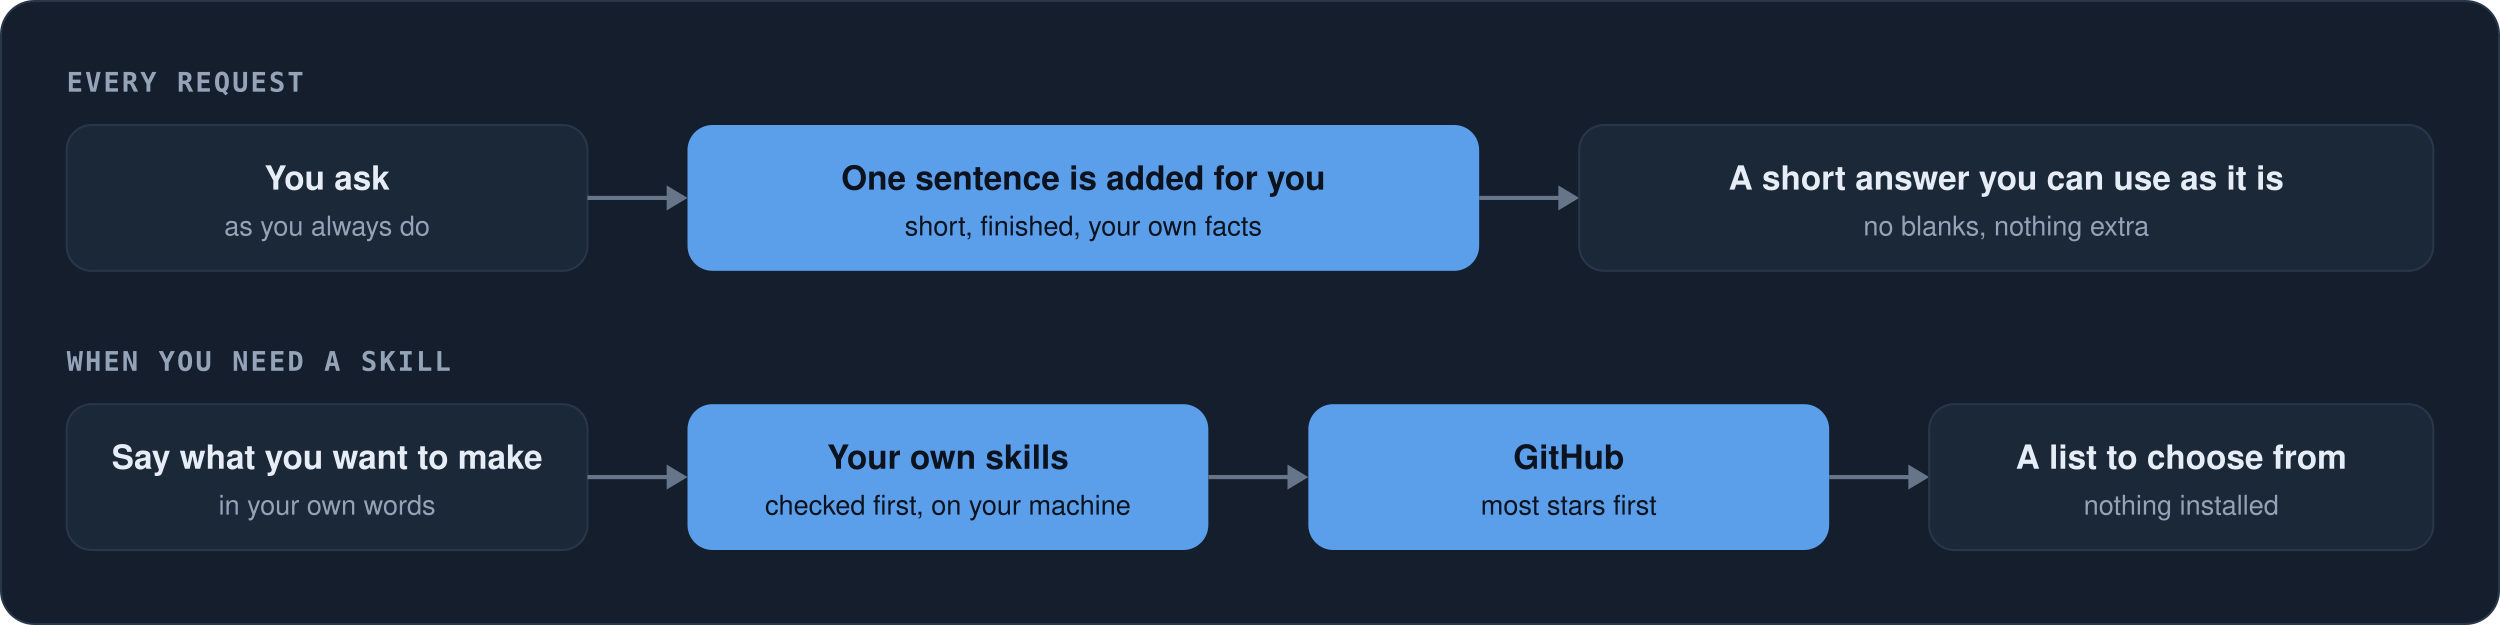
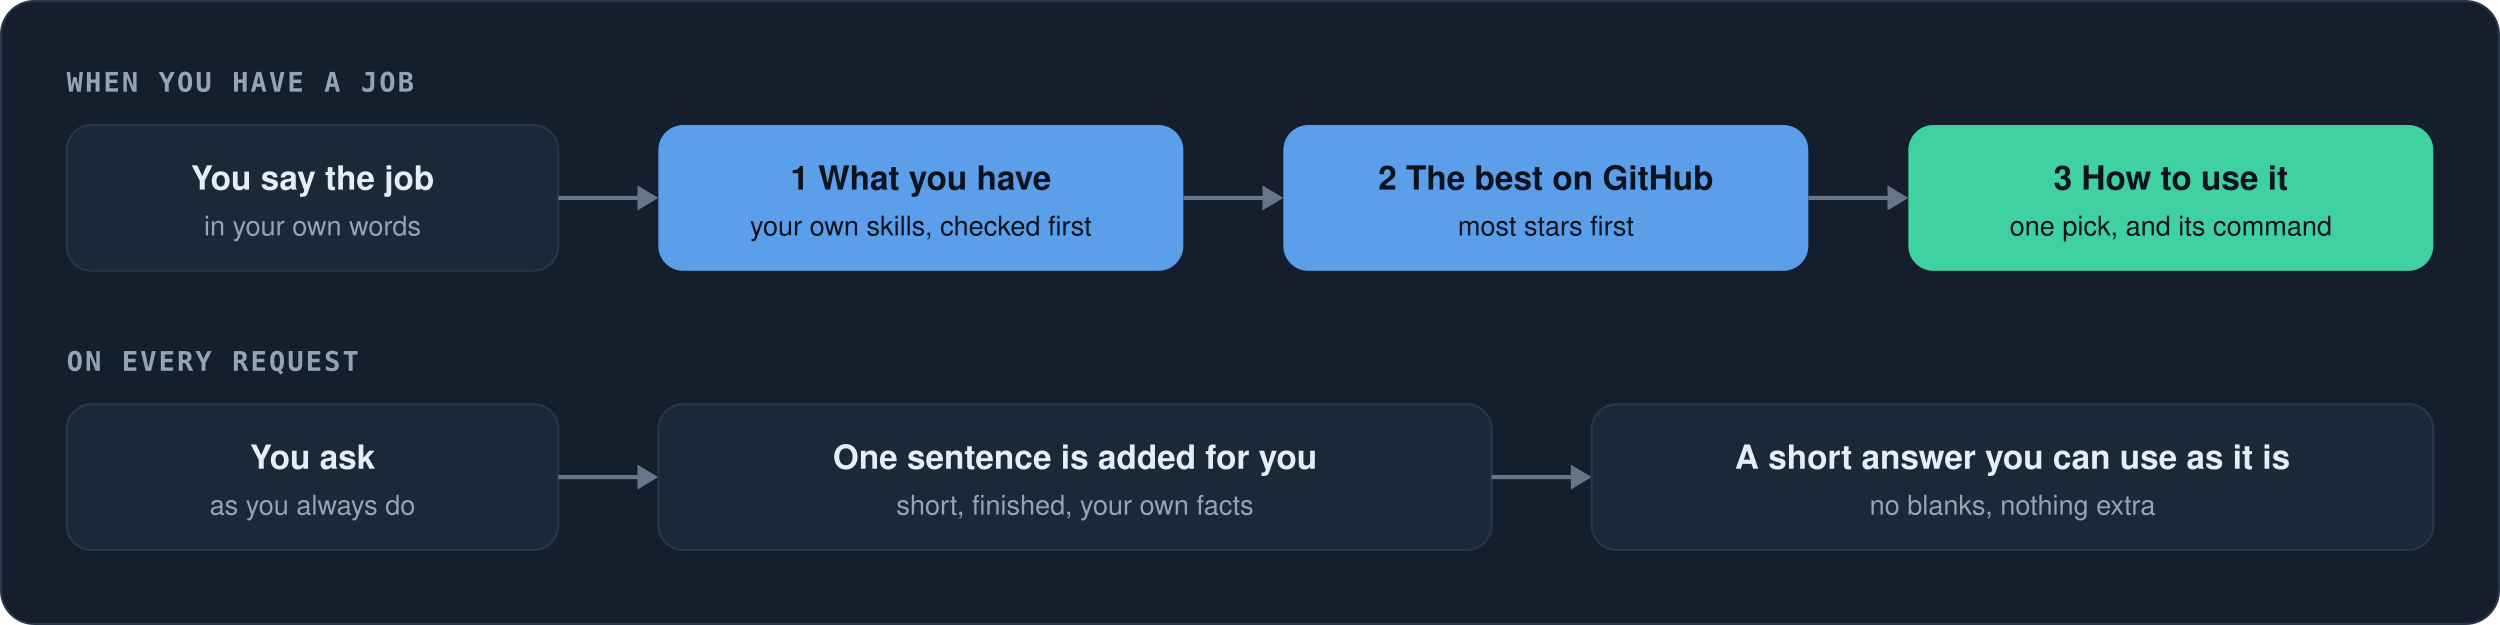
<svg xmlns="http://www.w3.org/2000/svg" viewBox="0 0 1200 300" width="1200" height="300" role="img">
  <rect x="0.5" y="0.5" width="1199" height="299" rx="16" fill="#141E2C" stroke="#28364A" stroke-width="1" />
-   <text x="32" y="44" font-family="ui-monospace,SFMono-Regular,Menlo,Consolas,monospace" font-size="13" font-weight="700" fill="#94A3B8" text-anchor="start" letter-spacing="1">EVERY REQUEST</text>
-   <rect x="32" y="60" width="250" height="70" rx="12" fill="#1B2838" stroke="#28364A" stroke-width="1" />
-   <text x="157.0" y="91" font-family="-apple-system,BlinkMacSystemFont,'Segoe UI',Helvetica,Arial,sans-serif" font-size="16" font-weight="700" fill="#E7EDF6" text-anchor="middle" letter-spacing="0">You ask</text>
-   <text x="157.0" y="113" font-family="-apple-system,BlinkMacSystemFont,'Segoe UI',Helvetica,Arial,sans-serif" font-size="13" font-weight="400" fill="#94A3B8" text-anchor="middle" letter-spacing="0">as you always do</text>
-   <line x1="282" x2="322" y1="95" y2="95" stroke="#66758A" stroke-width="2" />
-   <path d="M320 89 L330 95 L320 101 Z" fill="#66758A" />
-   <rect x="330" y="60" width="380" height="70" rx="12" fill="#5B9FEA" />
-   <text x="520.0" y="91" font-family="-apple-system,BlinkMacSystemFont,'Segoe UI',Helvetica,Arial,sans-serif" font-size="16" font-weight="700" fill="#0C131E" text-anchor="middle" letter-spacing="0">One sentence is added for you</text>
-   <text x="520.0" y="113" font-family="-apple-system,BlinkMacSystemFont,'Segoe UI',Helvetica,Arial,sans-serif" font-size="13" font-weight="400" fill="#0C131E" text-anchor="middle" letter-spacing="0">short, finished, your own facts</text>
-   <line x1="710" x2="750" y1="95" y2="95" stroke="#66758A" stroke-width="2" />
-   <path d="M748 89 L758 95 L748 101 Z" fill="#66758A" />
-   <rect x="758" y="60" width="410" height="70" rx="12" fill="#1B2838" stroke="#28364A" stroke-width="1" />
-   <text x="963.0" y="91" font-family="-apple-system,BlinkMacSystemFont,'Segoe UI',Helvetica,Arial,sans-serif" font-size="16" font-weight="700" fill="#E7EDF6" text-anchor="middle" letter-spacing="0">A short answer you can use as it is</text>
-   <text x="963.0" y="113" font-family="-apple-system,BlinkMacSystemFont,'Segoe UI',Helvetica,Arial,sans-serif" font-size="13" font-weight="400" fill="#94A3B8" text-anchor="middle" letter-spacing="0">no blanks, nothing extra</text>
-   <text x="32" y="178" font-family="ui-monospace,SFMono-Regular,Menlo,Consolas,monospace" font-size="13" font-weight="700" fill="#94A3B8" text-anchor="start" letter-spacing="1">WHEN YOU NEED A SKILL</text>
-   <rect x="32" y="194" width="250" height="70" rx="12" fill="#1B2838" stroke="#28364A" stroke-width="1" />
-   <text x="157.0" y="225" font-family="-apple-system,BlinkMacSystemFont,'Segoe UI',Helvetica,Arial,sans-serif" font-size="16" font-weight="700" fill="#E7EDF6" text-anchor="middle" letter-spacing="0">Say what you want to make</text>
-   <text x="157.0" y="247" font-family="-apple-system,BlinkMacSystemFont,'Segoe UI',Helvetica,Arial,sans-serif" font-size="13" font-weight="400" fill="#94A3B8" text-anchor="middle" letter-spacing="0">in your own words</text>
-   <line x1="282" x2="322" y1="229" y2="229" stroke="#66758A" stroke-width="2" />
-   <path d="M320 223 L330 229 L320 235 Z" fill="#66758A" />
-   <rect x="330" y="194" width="250" height="70" rx="12" fill="#5B9FEA" />
-   <text x="455.0" y="225" font-family="-apple-system,BlinkMacSystemFont,'Segoe UI',Helvetica,Arial,sans-serif" font-size="16" font-weight="700" fill="#0C131E" text-anchor="middle" letter-spacing="0">Your own skills</text>
-   <text x="455.0" y="247" font-family="-apple-system,BlinkMacSystemFont,'Segoe UI',Helvetica,Arial,sans-serif" font-size="13" font-weight="400" fill="#0C131E" text-anchor="middle" letter-spacing="0">checked first, on your machine</text>
-   <line x1="580" x2="620" y1="229" y2="229" stroke="#66758A" stroke-width="2" />
-   <path d="M618 223 L628 229 L618 235 Z" fill="#66758A" />
-   <rect x="628" y="194" width="250" height="70" rx="12" fill="#5B9FEA" />
-   <text x="753.0" y="225" font-family="-apple-system,BlinkMacSystemFont,'Segoe UI',Helvetica,Arial,sans-serif" font-size="16" font-weight="700" fill="#0C131E" text-anchor="middle" letter-spacing="0">GitHub</text>
-   <text x="753.0" y="247" font-family="-apple-system,BlinkMacSystemFont,'Segoe UI',Helvetica,Arial,sans-serif" font-size="13" font-weight="400" fill="#0C131E" text-anchor="middle" letter-spacing="0">most stars first</text>
-   <line x1="878" x2="918" y1="229" y2="229" stroke="#66758A" stroke-width="2" />
-   <path d="M916 223 L926 229 L916 235 Z" fill="#66758A" />
-   <rect x="926" y="194" width="242" height="70" rx="12" fill="#1B2838" stroke="#28364A" stroke-width="1" />
-   <text x="1047.0" y="225" font-family="-apple-system,BlinkMacSystemFont,'Segoe UI',Helvetica,Arial,sans-serif" font-size="16" font-weight="700" fill="#E7EDF6" text-anchor="middle" letter-spacing="0">A list to choose from</text>
-   <text x="1047.0" y="247" font-family="-apple-system,BlinkMacSystemFont,'Segoe UI',Helvetica,Arial,sans-serif" font-size="13" font-weight="400" fill="#94A3B8" text-anchor="middle" letter-spacing="0">nothing installed</text>
+   <text x="32" y="44" font-family="ui-monospace,SFMono-Regular,Menlo,Consolas,monospace" font-size="13" font-weight="700" fill="#94A3B8" text-anchor="start" letter-spacing="1">WHEN YOU HAVE A JOB</text>
+   <rect x="32" y="60" width="236" height="70" rx="12" fill="#1B2838" stroke="#28364A" stroke-width="1" />
+   <text x="150.0" y="91" font-family="-apple-system,BlinkMacSystemFont,'Segoe UI',Helvetica,Arial,sans-serif" font-size="16" font-weight="700" fill="#E7EDF6" text-anchor="middle" letter-spacing="0">You say the job</text>
+   <text x="150.0" y="113" font-family="-apple-system,BlinkMacSystemFont,'Segoe UI',Helvetica,Arial,sans-serif" font-size="13" font-weight="400" fill="#94A3B8" text-anchor="middle" letter-spacing="0">in your own words</text>
+   <line x1="268" x2="308" y1="95" y2="95" stroke="#66758A" stroke-width="2" />
+   <path d="M306 89 L316 95 L306 101 Z" fill="#66758A" />
+   <rect x="316" y="60" width="252" height="70" rx="12" fill="#5B9FEA" />
+   <text x="442.0" y="91" font-family="-apple-system,BlinkMacSystemFont,'Segoe UI',Helvetica,Arial,sans-serif" font-size="16" font-weight="700" fill="#0C131E" text-anchor="middle" letter-spacing="0">1  What you have</text>
+   <text x="442.0" y="113" font-family="-apple-system,BlinkMacSystemFont,'Segoe UI',Helvetica,Arial,sans-serif" font-size="13" font-weight="400" fill="#0C131E" text-anchor="middle" letter-spacing="0">your own skills, checked first</text>
+   <line x1="568" x2="608" y1="95" y2="95" stroke="#66758A" stroke-width="2" />
+   <path d="M606 89 L616 95 L606 101 Z" fill="#66758A" />
+   <rect x="616" y="60" width="252" height="70" rx="12" fill="#5B9FEA" />
+   <text x="742.0" y="91" font-family="-apple-system,BlinkMacSystemFont,'Segoe UI',Helvetica,Arial,sans-serif" font-size="16" font-weight="700" fill="#0C131E" text-anchor="middle" letter-spacing="0">2  The best on GitHub</text>
+   <text x="742.0" y="113" font-family="-apple-system,BlinkMacSystemFont,'Segoe UI',Helvetica,Arial,sans-serif" font-size="13" font-weight="400" fill="#0C131E" text-anchor="middle" letter-spacing="0">most stars first</text>
+   <line x1="868" x2="908" y1="95" y2="95" stroke="#66758A" stroke-width="2" />
+   <path d="M906 89 L916 95 L906 101 Z" fill="#66758A" />
+   <rect x="916" y="60" width="252" height="70" rx="12" fill="#3FD1A2" />
+   <text x="1042.0" y="91" font-family="-apple-system,BlinkMacSystemFont,'Segoe UI',Helvetica,Arial,sans-serif" font-size="16" font-weight="700" fill="#0C131E" text-anchor="middle" letter-spacing="0">3  How to use it</text>
+   <text x="1042.0" y="113" font-family="-apple-system,BlinkMacSystemFont,'Segoe UI',Helvetica,Arial,sans-serif" font-size="13" font-weight="400" fill="#0C131E" text-anchor="middle" letter-spacing="0">one pick, and its command</text>
+   <text x="32" y="178" font-family="ui-monospace,SFMono-Regular,Menlo,Consolas,monospace" font-size="13" font-weight="700" fill="#94A3B8" text-anchor="start" letter-spacing="1">ON EVERY REQUEST</text>
+   <rect x="32" y="194" width="236" height="70" rx="12" fill="#1B2838" stroke="#28364A" stroke-width="1" />
+   <text x="150.0" y="225" font-family="-apple-system,BlinkMacSystemFont,'Segoe UI',Helvetica,Arial,sans-serif" font-size="16" font-weight="700" fill="#E7EDF6" text-anchor="middle" letter-spacing="0">You ask</text>
+   <text x="150.0" y="247" font-family="-apple-system,BlinkMacSystemFont,'Segoe UI',Helvetica,Arial,sans-serif" font-size="13" font-weight="400" fill="#94A3B8" text-anchor="middle" letter-spacing="0">as you always do</text>
+   <line x1="268" x2="308" y1="229" y2="229" stroke="#66758A" stroke-width="2" />
+   <path d="M306 223 L316 229 L306 235 Z" fill="#66758A" />
+   <rect x="316" y="194" width="400" height="70" rx="12" fill="#1B2838" stroke="#28364A" stroke-width="1" />
+   <text x="516.0" y="225" font-family="-apple-system,BlinkMacSystemFont,'Segoe UI',Helvetica,Arial,sans-serif" font-size="16" font-weight="700" fill="#E7EDF6" text-anchor="middle" letter-spacing="0">One sentence is added for you</text>
+   <text x="516.0" y="247" font-family="-apple-system,BlinkMacSystemFont,'Segoe UI',Helvetica,Arial,sans-serif" font-size="13" font-weight="400" fill="#94A3B8" text-anchor="middle" letter-spacing="0">short, finished, your own facts</text>
+   <line x1="716" x2="756" y1="229" y2="229" stroke="#66758A" stroke-width="2" />
+   <path d="M754 223 L764 229 L754 235 Z" fill="#66758A" />
+   <rect x="764" y="194" width="404" height="70" rx="12" fill="#1B2838" stroke="#28364A" stroke-width="1" />
+   <text x="966.0" y="225" font-family="-apple-system,BlinkMacSystemFont,'Segoe UI',Helvetica,Arial,sans-serif" font-size="16" font-weight="700" fill="#E7EDF6" text-anchor="middle" letter-spacing="0">A short answer you can use as it is</text>
+   <text x="966.0" y="247" font-family="-apple-system,BlinkMacSystemFont,'Segoe UI',Helvetica,Arial,sans-serif" font-size="13" font-weight="400" fill="#94A3B8" text-anchor="middle" letter-spacing="0">no blanks, nothing extra</text>
</svg>
